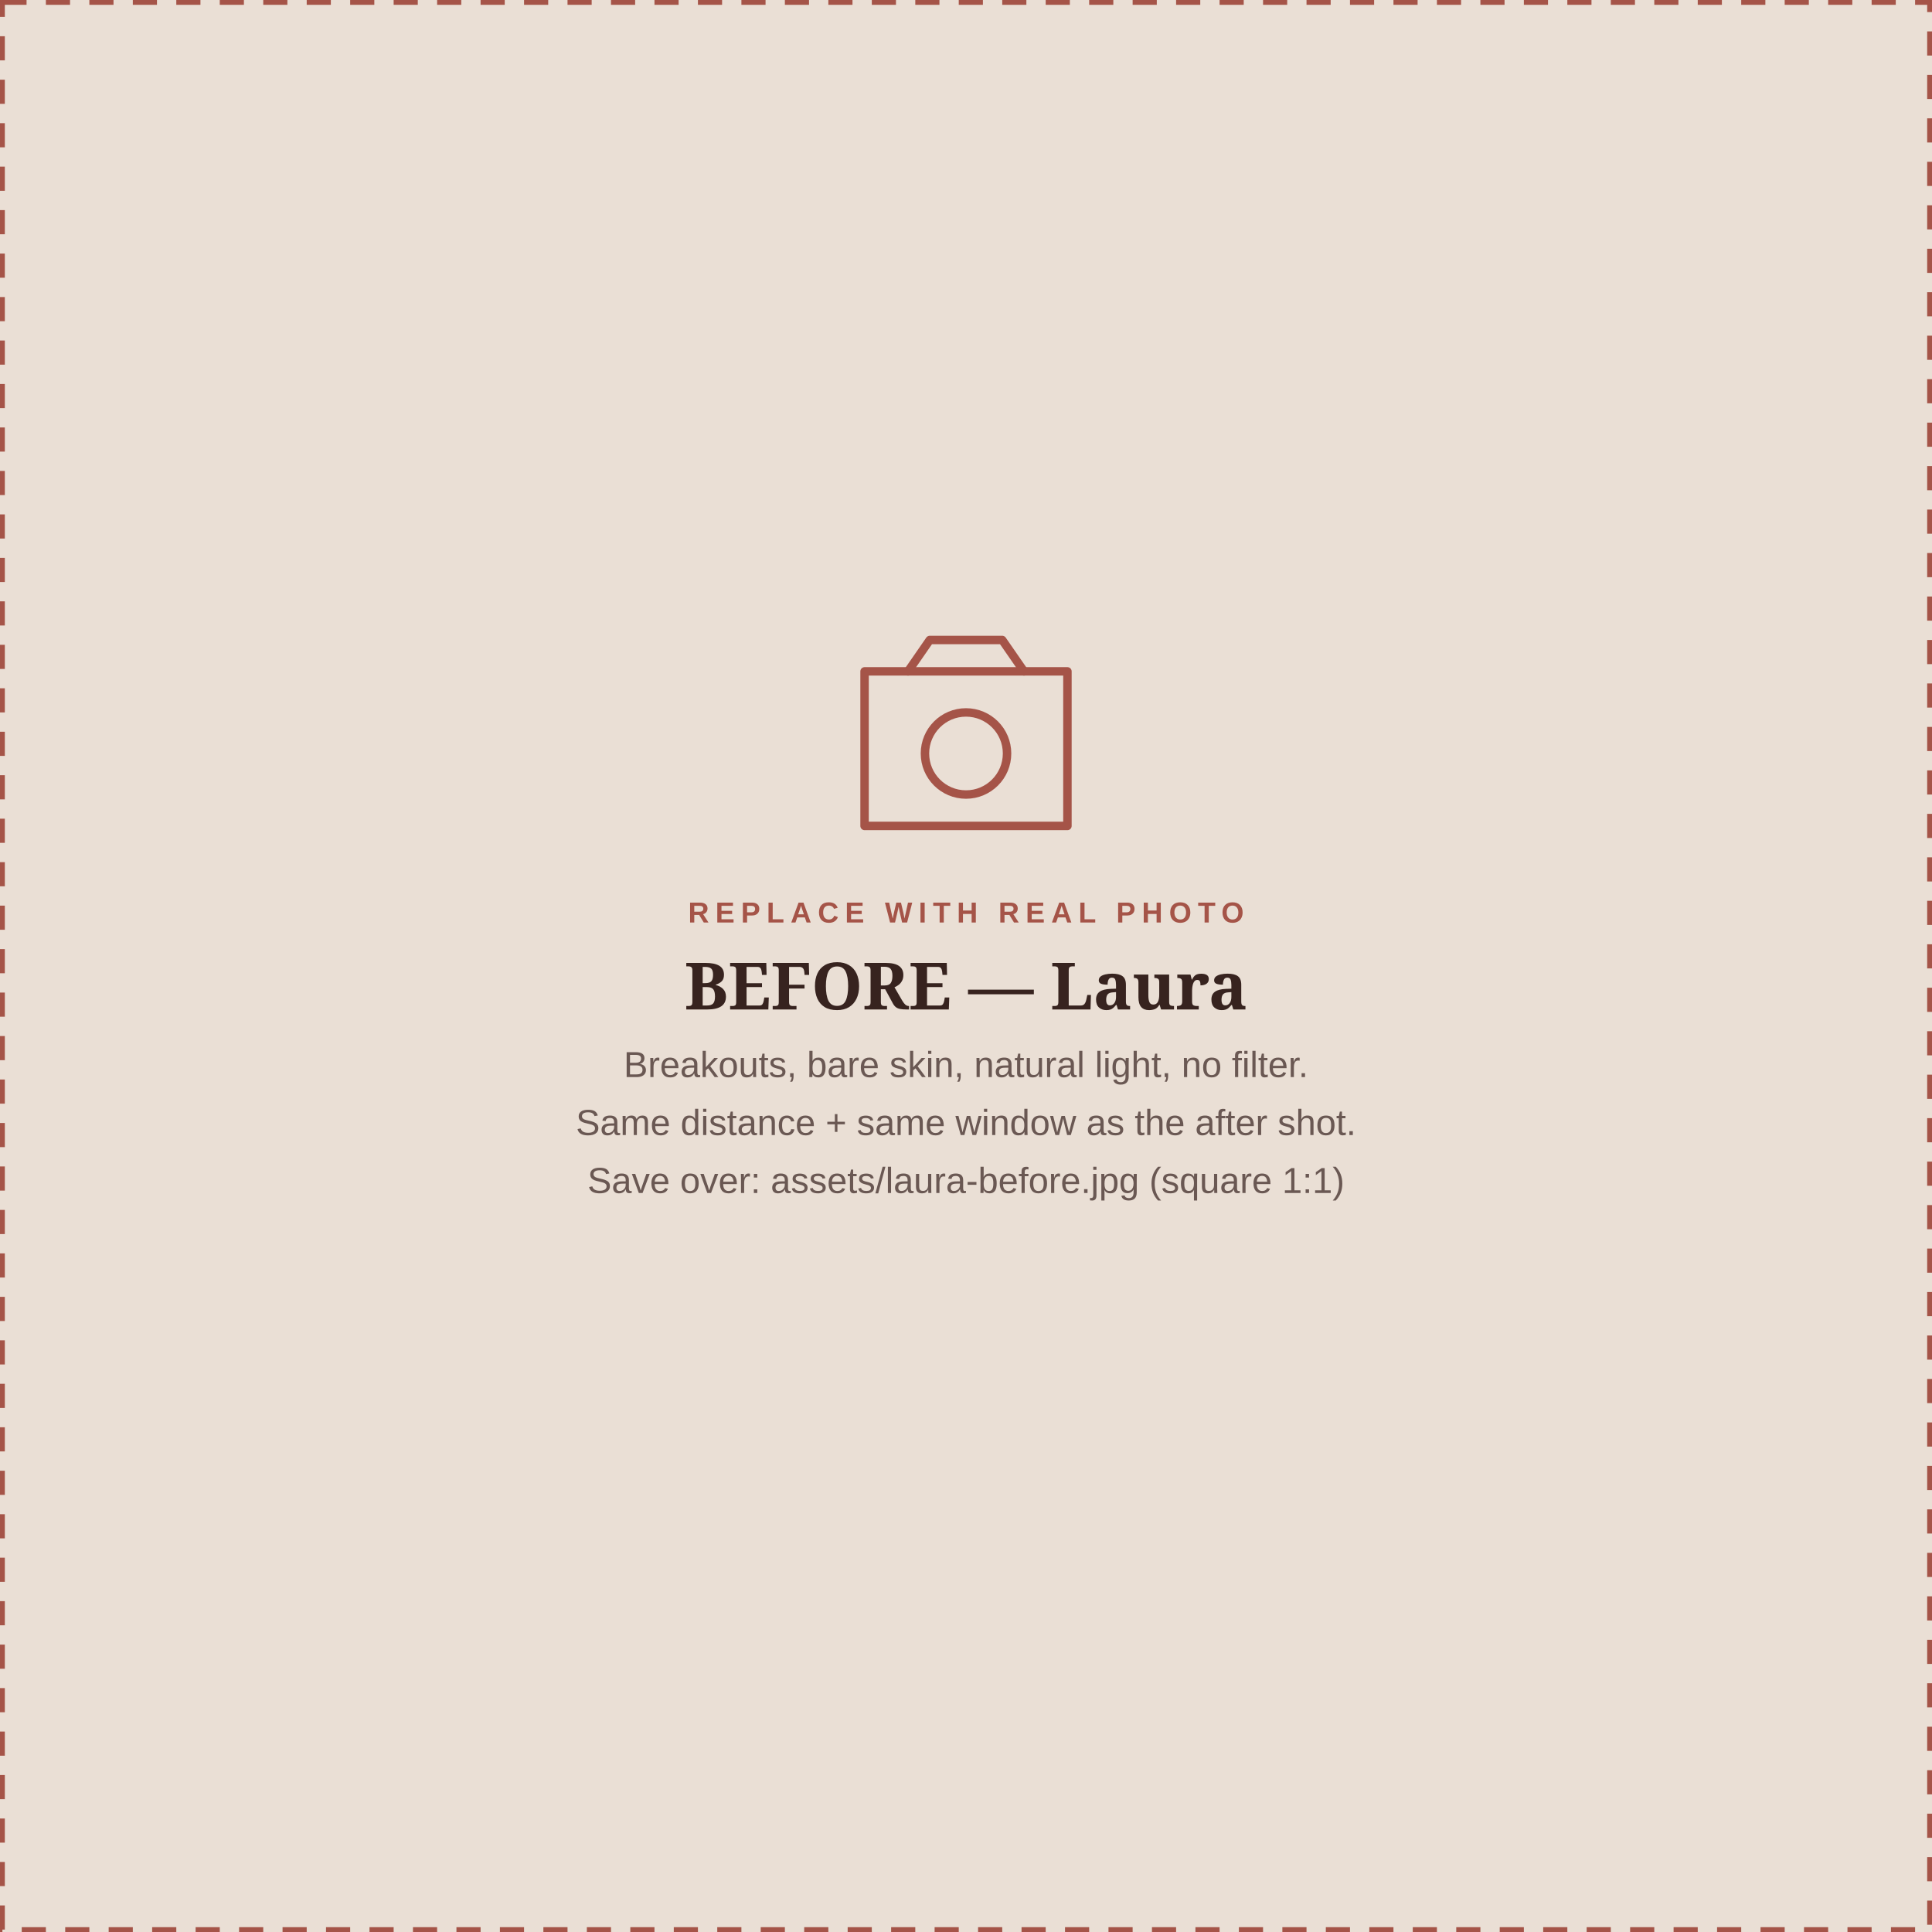
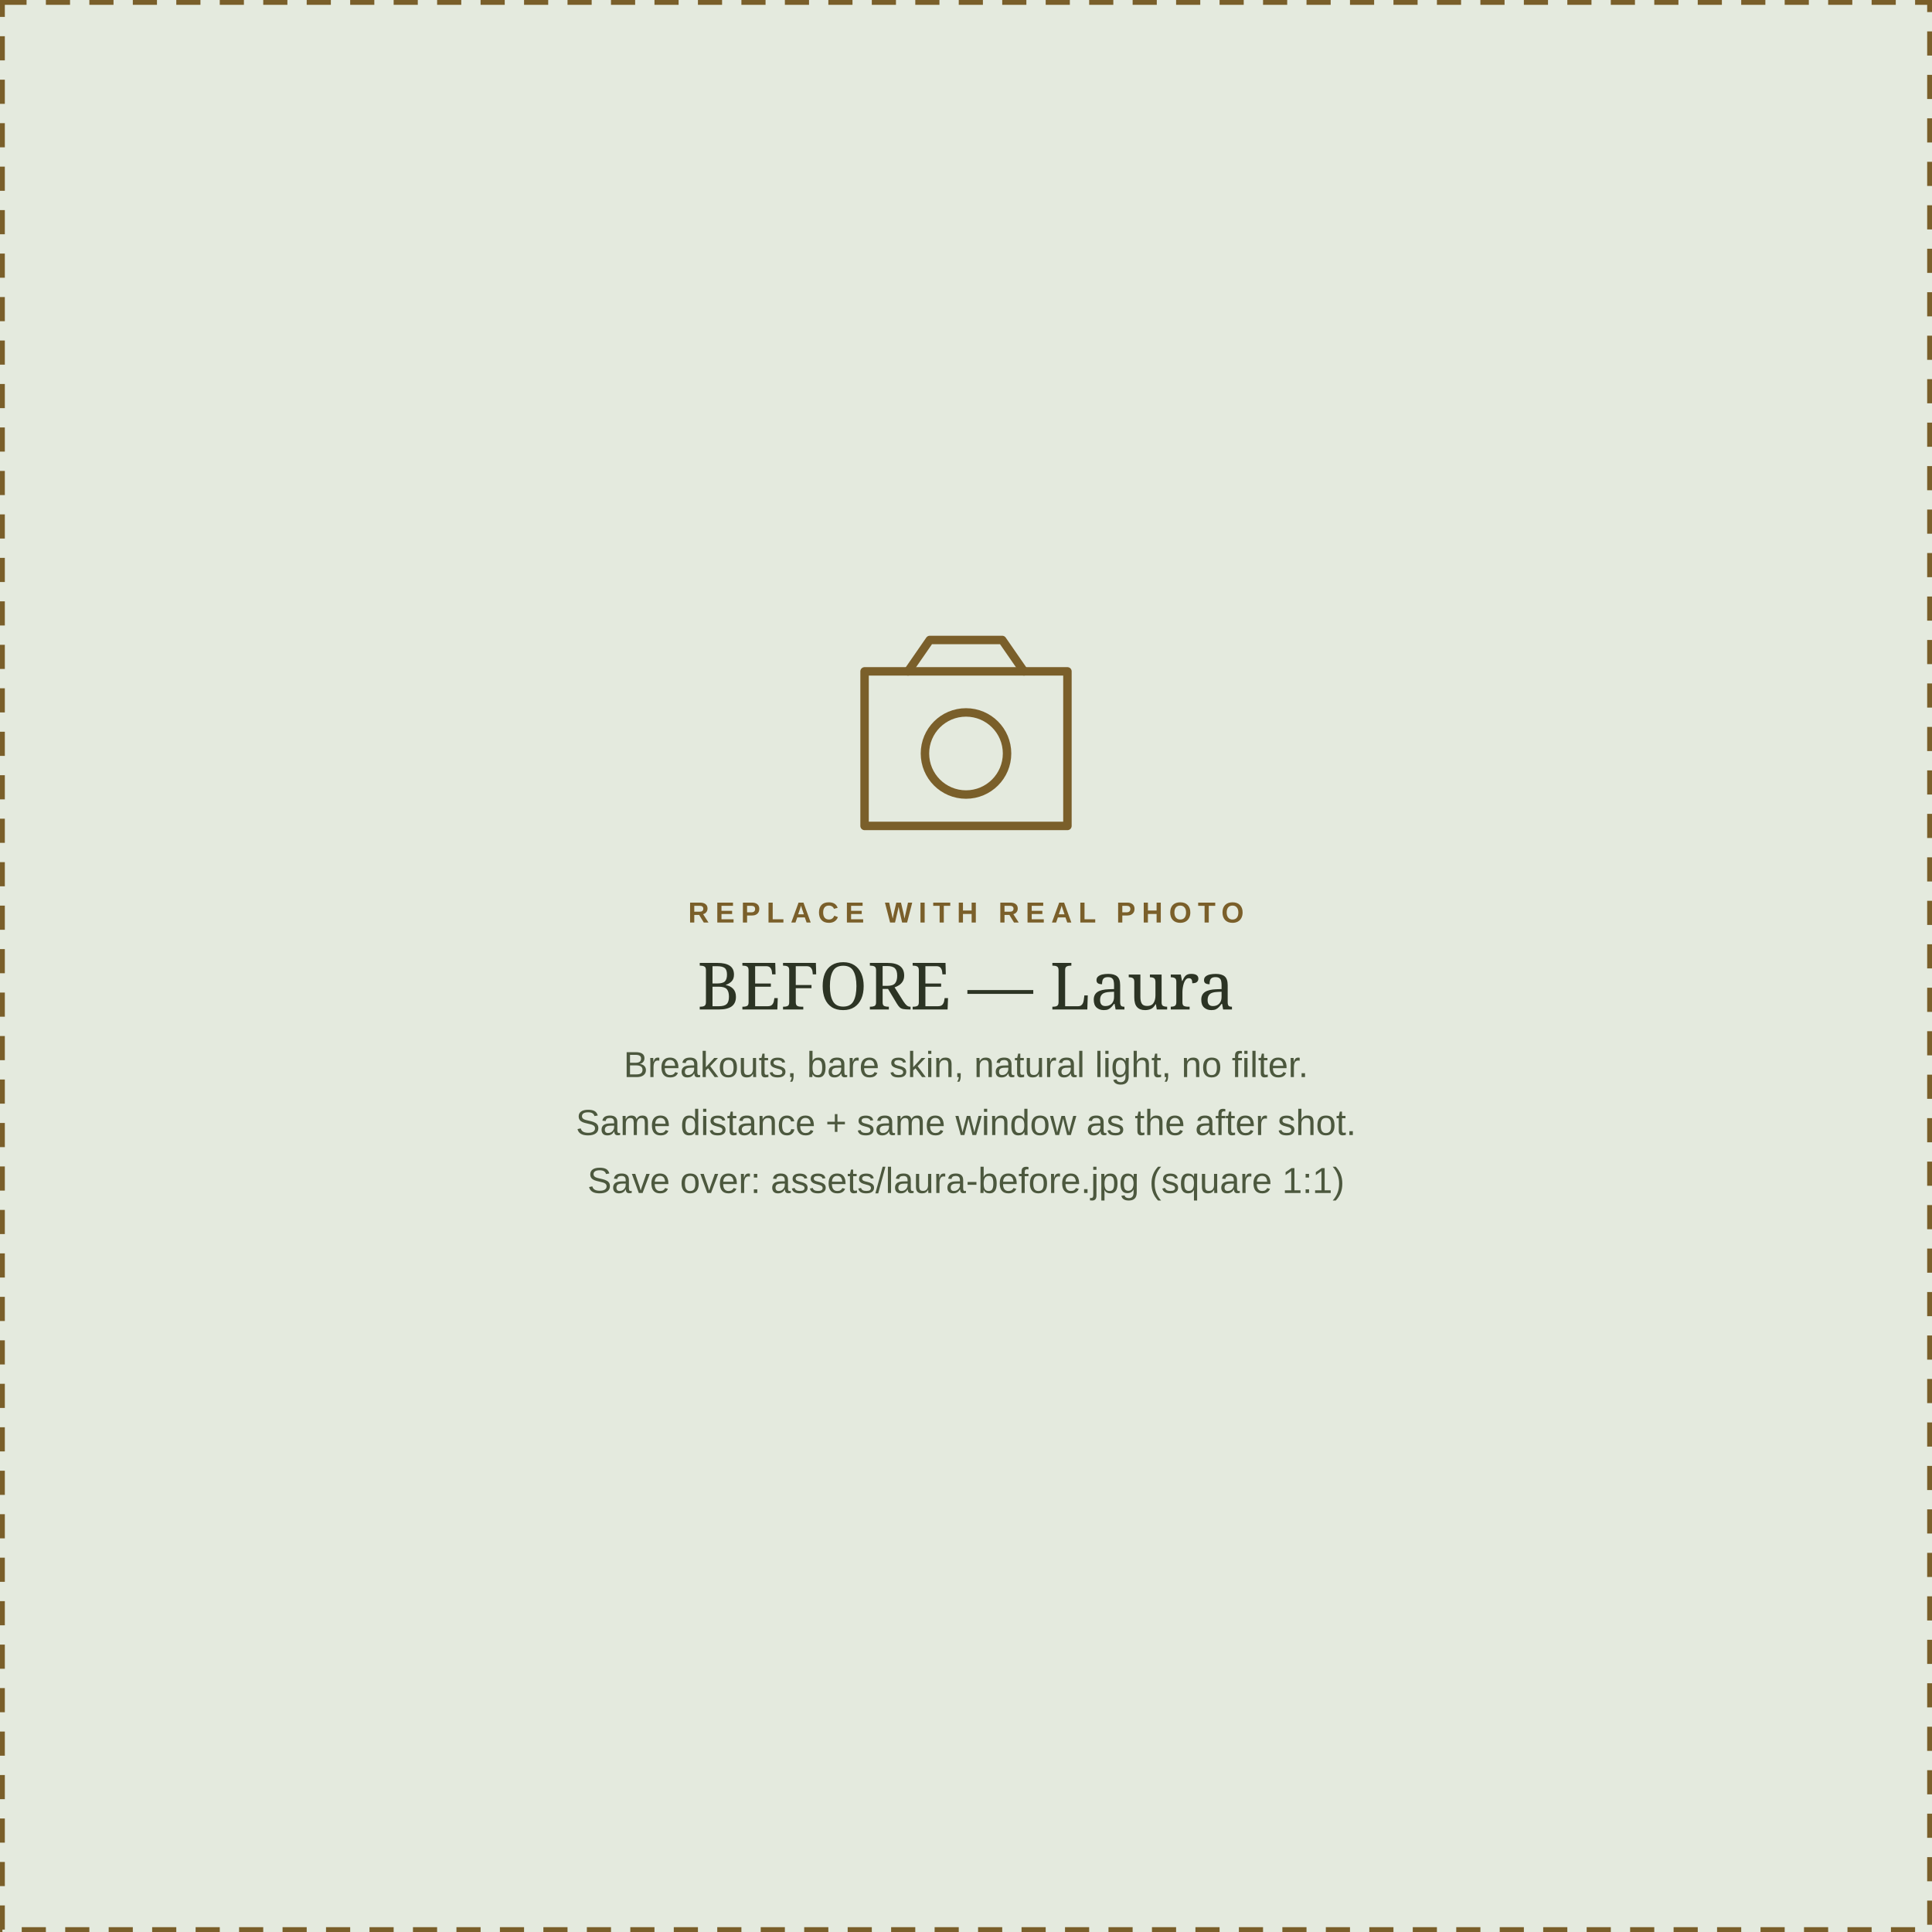
<svg xmlns="http://www.w3.org/2000/svg" viewBox="0 0 800 800" width="800" height="800" role="img" aria-label="BEFORE — Laura placeholder">
-   <rect width="800" height="800" fill="#eadfd5" />
-   <rect x="1" y="1" width="798" height="798" fill="none" stroke="#a55448" stroke-width="2" stroke-dasharray="10 8" />
-   <g transform="translate(400 308)" stroke="#a55448" stroke-width="3.5" fill="none" stroke-linecap="round" stroke-linejoin="round">
+   <rect width="800" height="800" fill="#e4eade" />
+   <rect x="1" y="1" width="798" height="798" fill="none" stroke="#7a5f2a" stroke-width="2" stroke-dasharray="10 8" />
+   <g transform="translate(400 308)" stroke="#7a5f2a" stroke-width="3.5" fill="none" stroke-linecap="round" stroke-linejoin="round">
    <rect x="-42" y="-30" width="84" height="64" />
    <circle cx="0" cy="4" r="17" />
    <path d="M-24 -30l9-13h30l9 13" />
  </g>
-   <text x="400" y="382" text-anchor="middle" font-family="Avenir Next, Avenir, Helvetica Neue, Arial, sans-serif" font-size="12" font-weight="700" letter-spacing="2.6" fill="#a55448">REPLACE WITH REAL PHOTO</text>
-   <text x="400" y="418" text-anchor="middle" font-family="Georgia, serif" font-size="27" font-weight="700" fill="#37231f">BEFORE — Laura</text>
-   <text x="400" y="446" text-anchor="middle" font-family="Avenir Next, Avenir, Helvetica Neue, Arial, sans-serif" font-size="15" fill="#6a5853">Breakouts, bare skin, natural light, no filter.</text>
-   <text x="400" y="470" text-anchor="middle" font-family="Avenir Next, Avenir, Helvetica Neue, Arial, sans-serif" font-size="15" fill="#6a5853">Same distance + same window as the after shot.</text>
-   <text x="400" y="494" text-anchor="middle" font-family="Avenir Next, Avenir, Helvetica Neue, Arial, sans-serif" font-size="15" fill="#6a5853">Save over: assets/laura-before.jpg (square 1:1)</text>
+   <text x="400" y="382" text-anchor="middle" font-family="Avenir Next, Avenir, Helvetica Neue, Arial, sans-serif" font-size="12" font-weight="700" letter-spacing="2.6" fill="#7a5f2a">REPLACE WITH REAL PHOTO</text>
+   <text x="400" y="418" text-anchor="middle" font-family="Georgia, serif" font-size="27" font-weight="400" fill="#2c3424">BEFORE — Laura</text>
+   <text x="400" y="446" text-anchor="middle" font-family="Avenir Next, Avenir, Helvetica Neue, Arial, sans-serif" font-size="15" fill="#4c583e">Breakouts, bare skin, natural light, no filter.</text>
+   <text x="400" y="470" text-anchor="middle" font-family="Avenir Next, Avenir, Helvetica Neue, Arial, sans-serif" font-size="15" fill="#4c583e">Same distance + same window as the after shot.</text>
+   <text x="400" y="494" text-anchor="middle" font-family="Avenir Next, Avenir, Helvetica Neue, Arial, sans-serif" font-size="15" fill="#4c583e">Save over: assets/laura-before.jpg (square 1:1)</text>
</svg>
